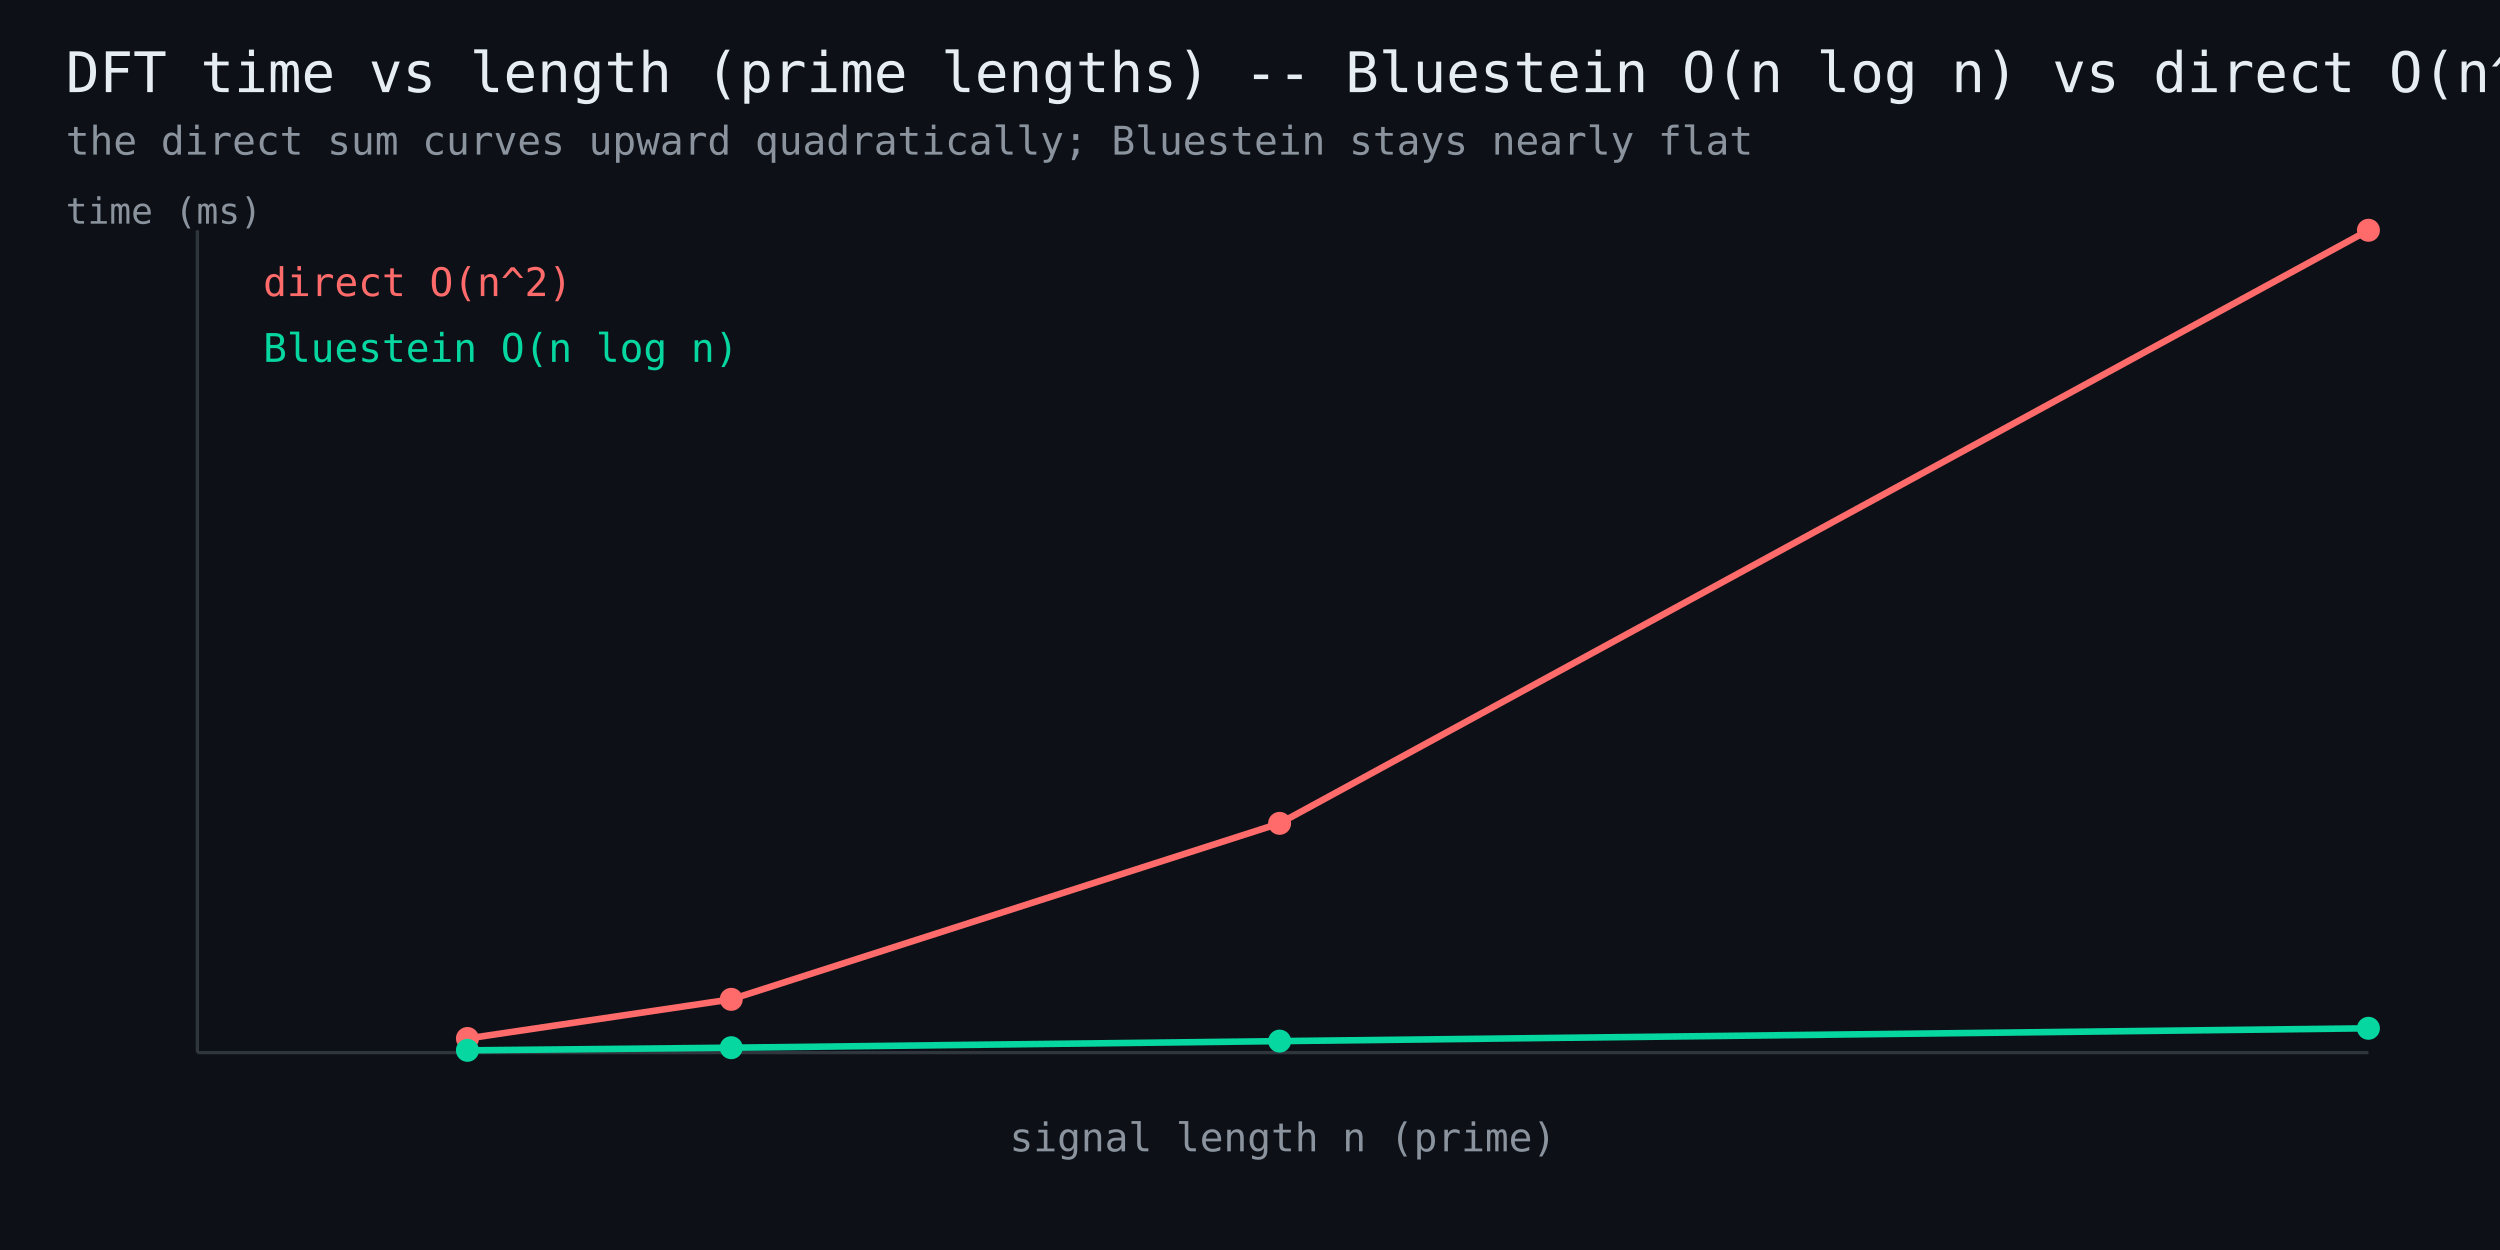
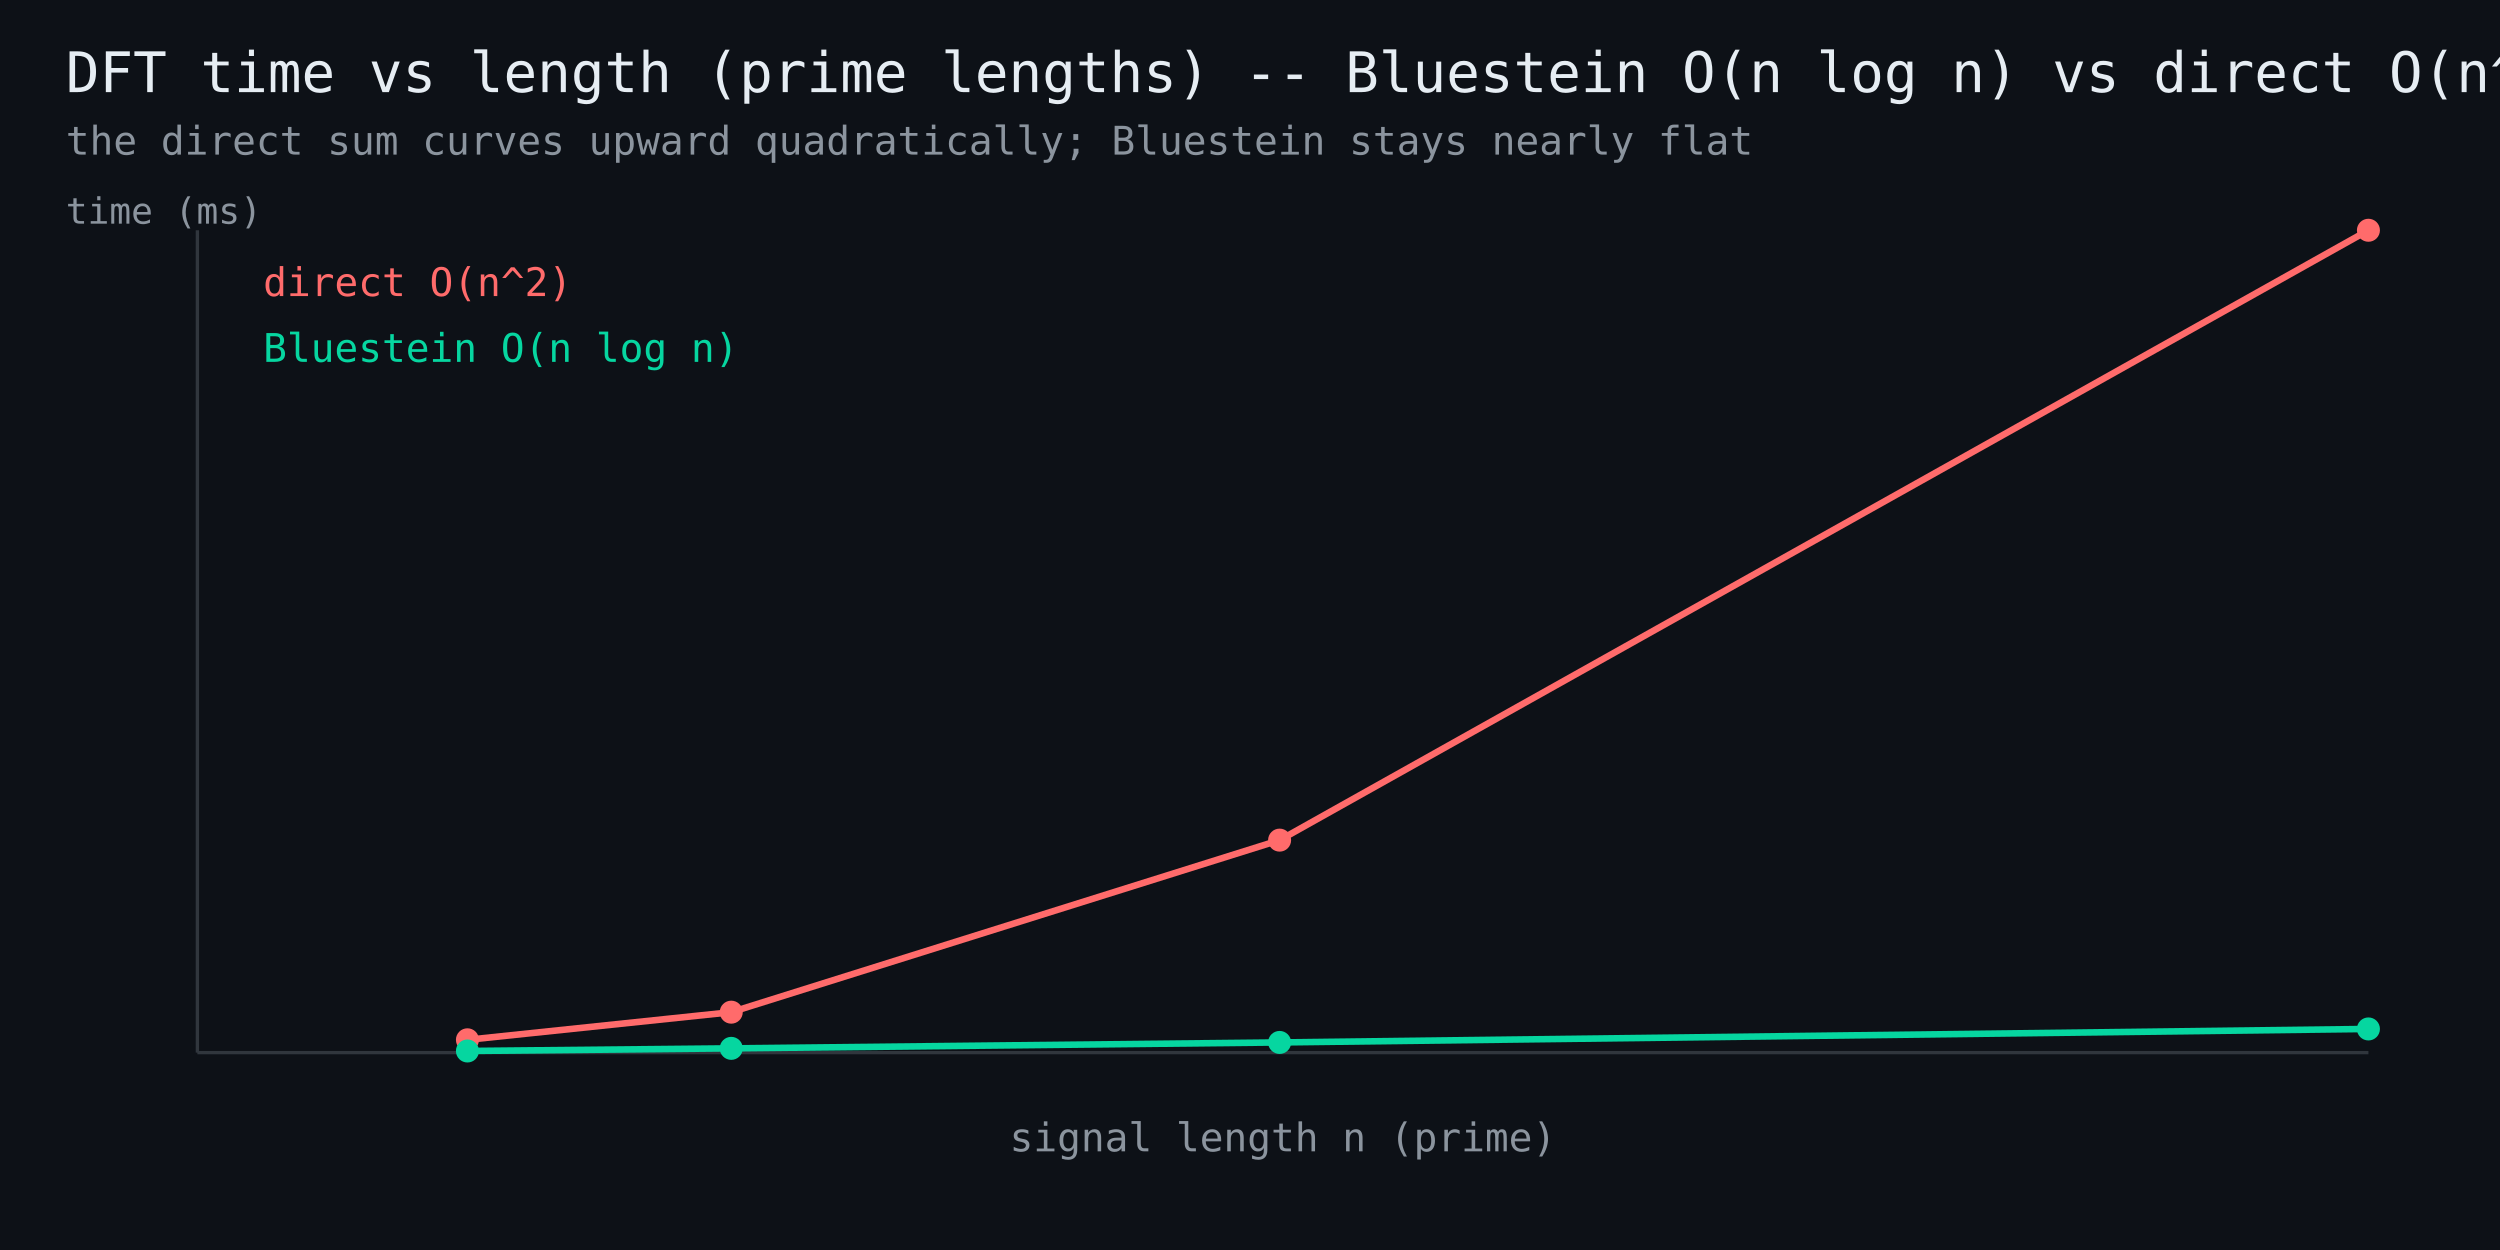
<svg xmlns="http://www.w3.org/2000/svg" width="760" height="380" viewBox="0 0 760 380" font-family="monospace">
  <rect width="760" height="380" fill="#0d1117" />
  <text x="20" y="28" fill="#e6edf3" font-size="17">DFT time vs length (prime lengths) -- Bluestein O(n log n) vs direct O(n^2)</text>
  <text x="20" y="47" fill="#8b949e" font-size="12">the direct sum curves upward quadratically; Bluestein stays nearly flat</text>
  <line x1="60" y1="320" x2="720" y2="320" stroke="#30363d" stroke-width="1" />
  <line x1="60" y1="320" x2="60" y2="70" stroke="#30363d" stroke-width="1" />
-   <polyline points="142.1,315.7 222.3,303.8 389.0,250.3 720.0,70.0" fill="none" stroke="#ff6b6b" stroke-width="2" />
-   <circle cx="142.1" cy="315.7" r="3.5" fill="#ff6b6b" />
-   <circle cx="222.3" cy="303.8" r="3.5" fill="#ff6b6b" />
-   <circle cx="389.0" cy="250.3" r="3.5" fill="#ff6b6b" />
+   <polyline points="142.1,316.1 222.3,307.7 389.0,255.4 720.0,70.0" fill="none" stroke="#ff6b6b" stroke-width="2" />
+   <circle cx="142.1" cy="316.1" r="3.5" fill="#ff6b6b" />
+   <circle cx="222.3" cy="307.7" r="3.5" fill="#ff6b6b" />
+   <circle cx="389.0" cy="255.4" r="3.5" fill="#ff6b6b" />
  <circle cx="720.0" cy="70.0" r="3.5" fill="#ff6b6b" />
  <text x="80" y="90" fill="#ff6b6b" font-size="12">direct O(n^2)</text>
-   <polyline points="142.1,319.3 222.3,318.5 389.0,316.5 720.0,312.6" fill="none" stroke="#06d6a0" stroke-width="2" />
-   <circle cx="142.1" cy="319.3" r="3.5" fill="#06d6a0" />
-   <circle cx="222.3" cy="318.5" r="3.5" fill="#06d6a0" />
-   <circle cx="389.0" cy="316.5" r="3.5" fill="#06d6a0" />
-   <circle cx="720.0" cy="312.6" r="3.5" fill="#06d6a0" />
+   <polyline points="142.1,319.5 222.3,318.7 389.0,316.9 720.0,312.8" fill="none" stroke="#06d6a0" stroke-width="2" />
+   <circle cx="142.1" cy="319.5" r="3.5" fill="#06d6a0" />
+   <circle cx="222.3" cy="318.7" r="3.5" fill="#06d6a0" />
+   <circle cx="389.0" cy="316.9" r="3.5" fill="#06d6a0" />
+   <circle cx="720.0" cy="312.8" r="3.5" fill="#06d6a0" />
  <text x="80" y="110" fill="#06d6a0" font-size="12">Bluestein O(n log n)</text>
  <text x="390" y="350" fill="#8b949e" font-size="12" text-anchor="middle">signal length n (prime)</text>
  <text x="20" y="68" fill="#8b949e" font-size="11">time (ms)</text>
</svg>
